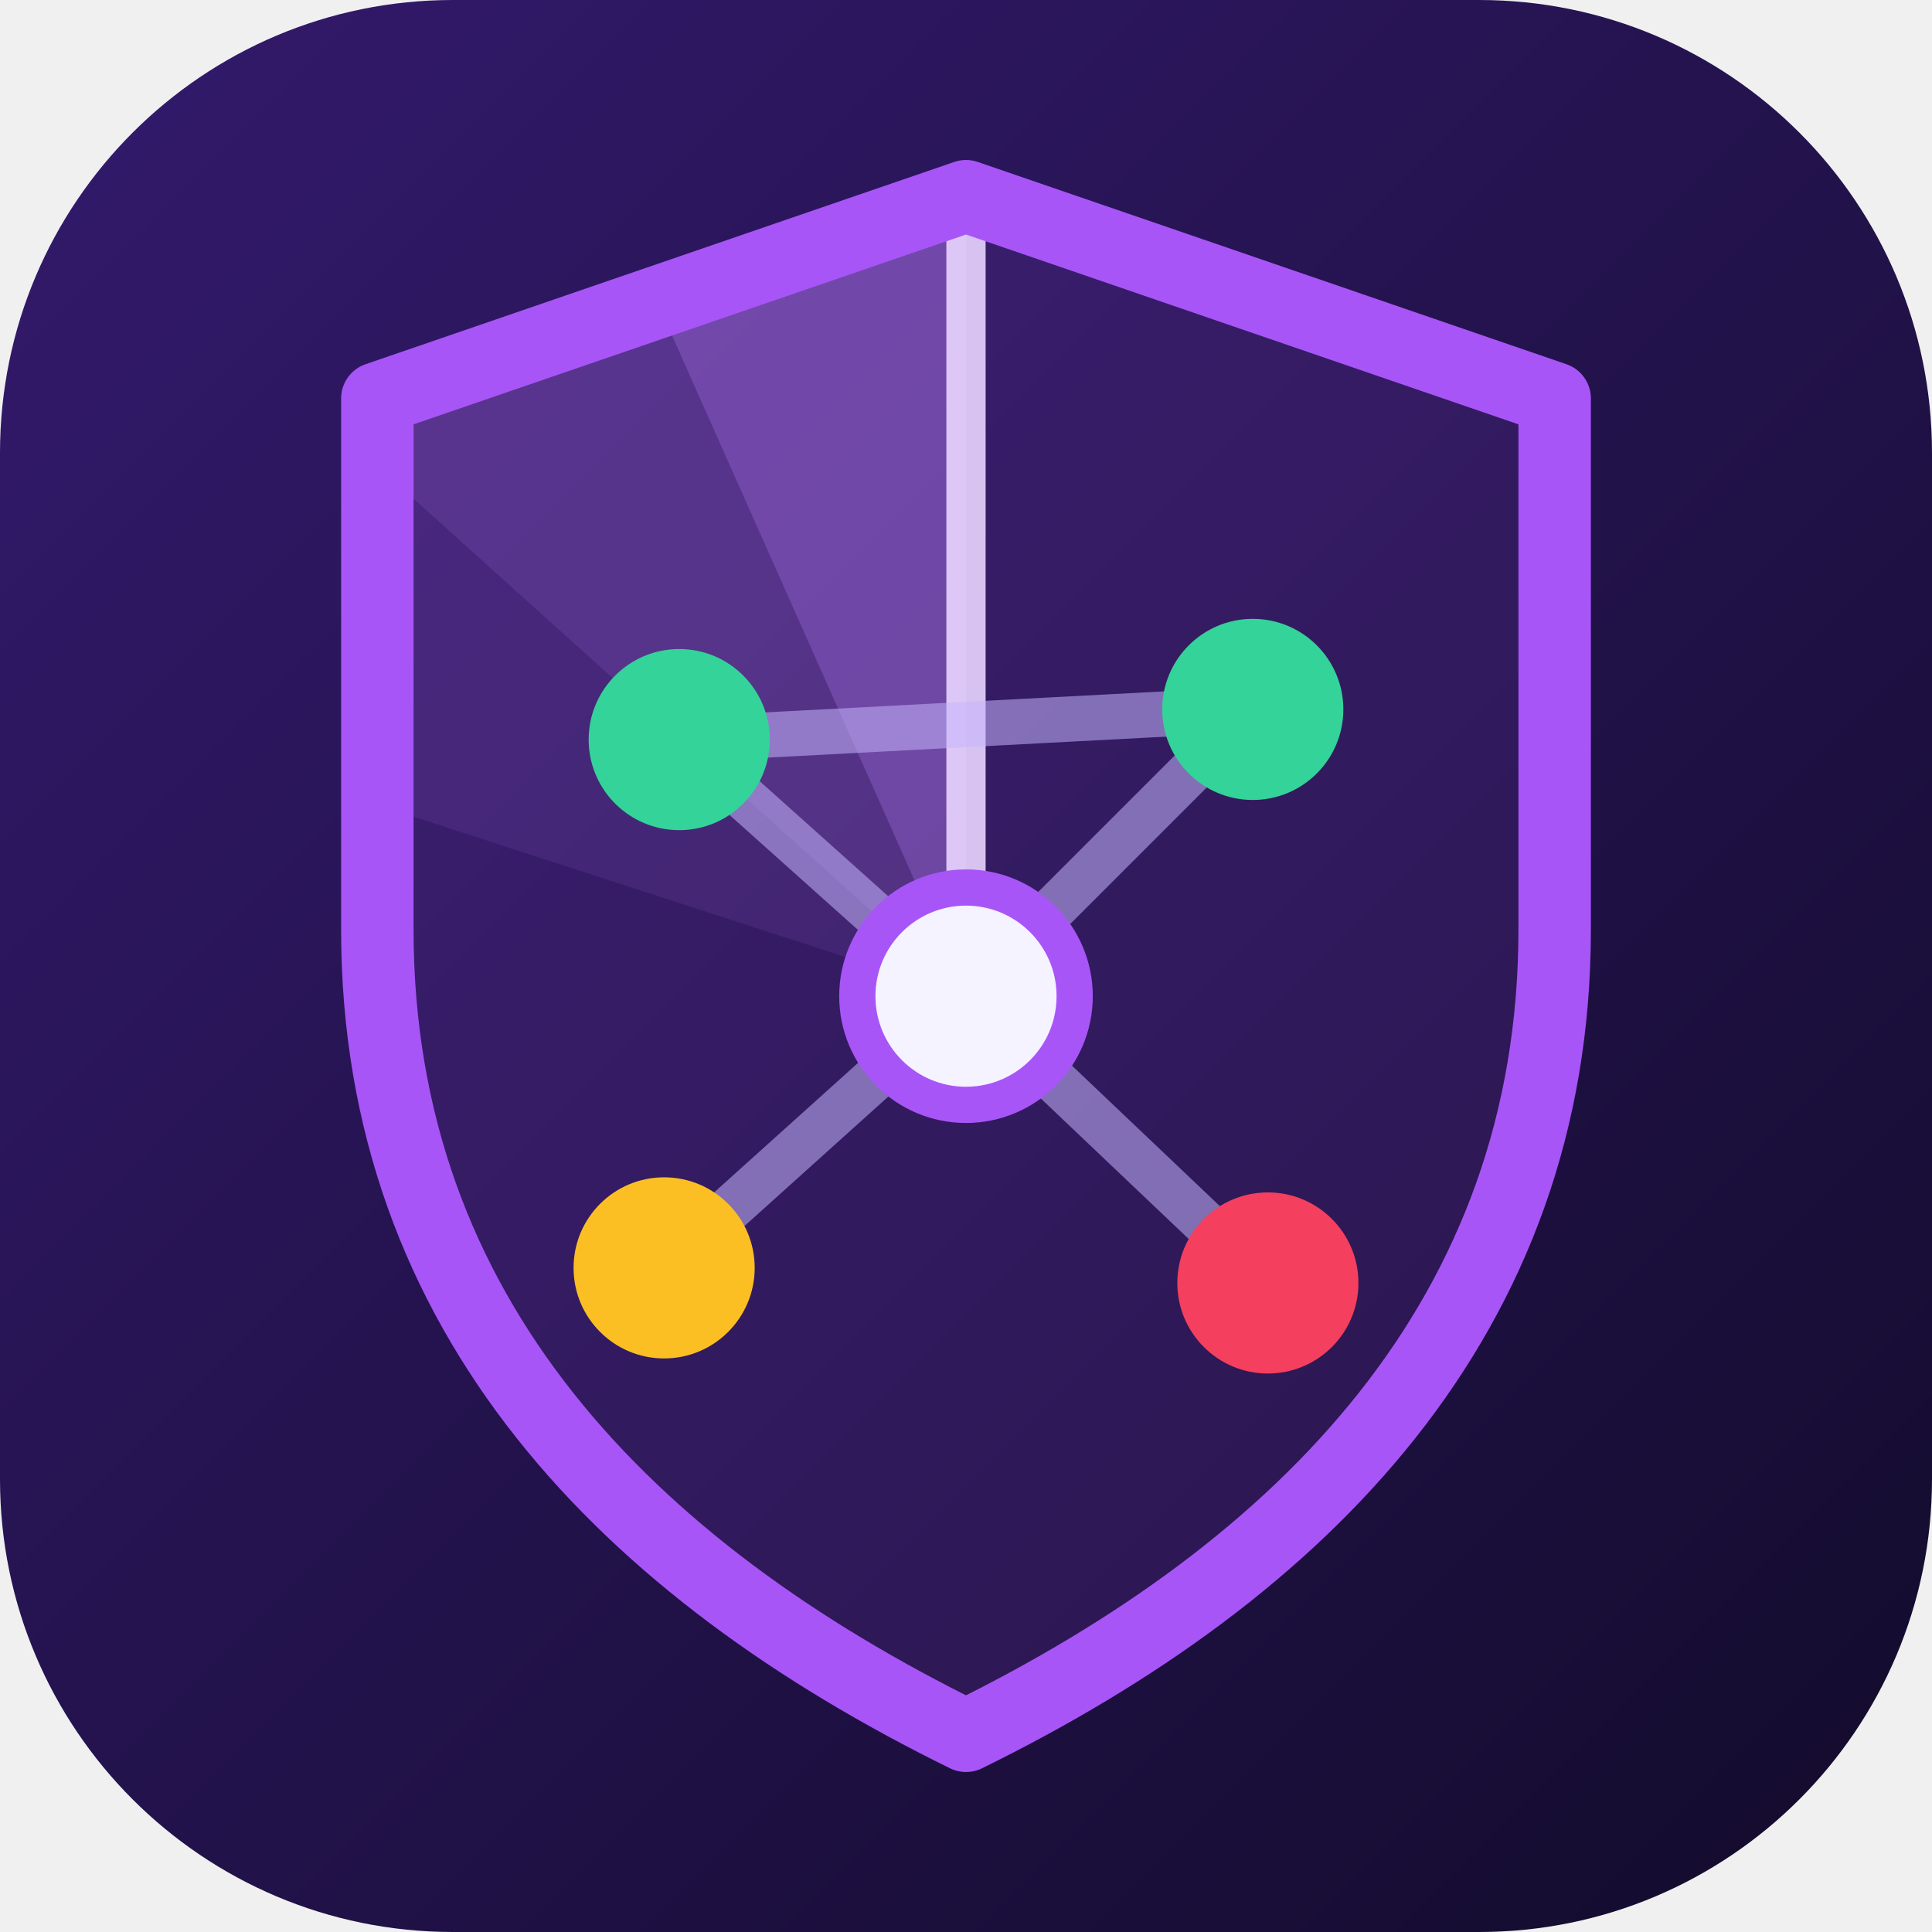
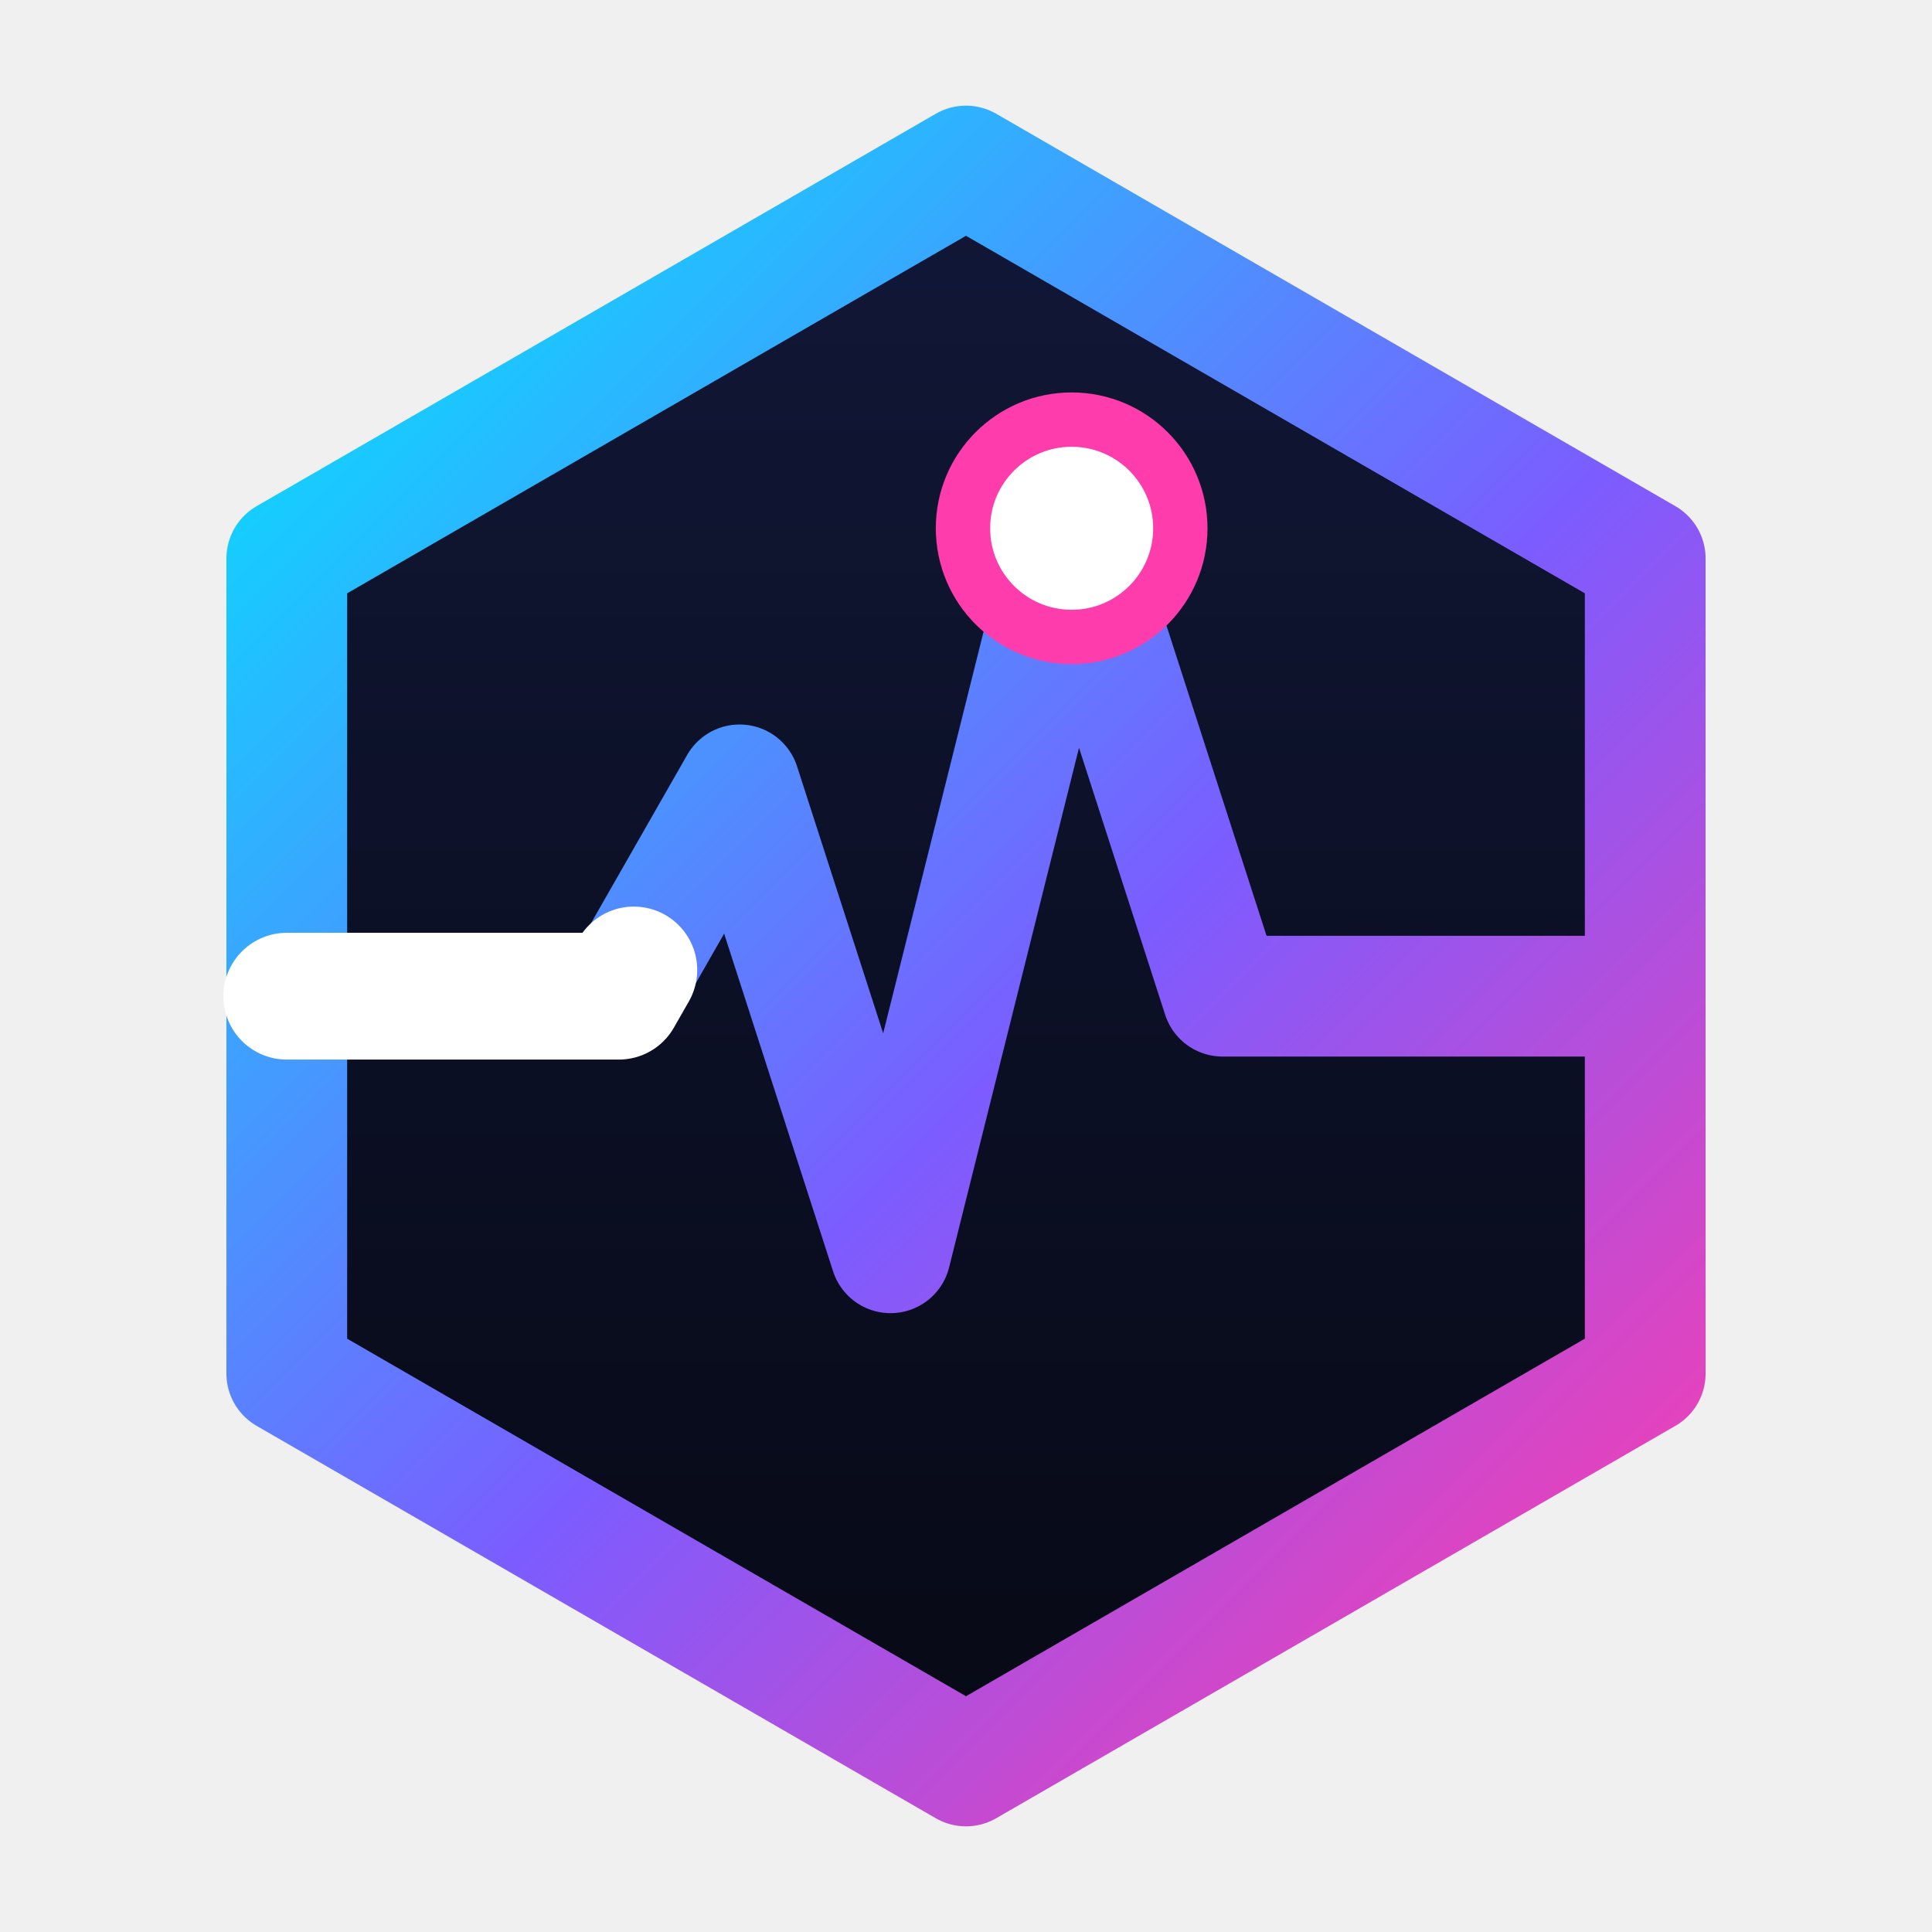
<svg xmlns="http://www.w3.org/2000/svg" viewBox="0 0 64 64">
  <style>
-     .sweep { transform-origin: 32px 33px; animation: sweep 4s linear infinite; }
-     @keyframes sweep { to { transform: rotate(360deg); } }
-     @media (prefers-reduced-motion: reduce) { .sweep { animation: none; } }
+     .spark { stroke-dasharray: 12 88; animation: spark 2.4s cubic-bezier(0.55, 0.1, 0.35, 0.95) infinite; }
+     @keyframes spark { from { stroke-dashoffset: 12; } to { stroke-dashoffset: -100; } }
+     @media (prefers-reduced-motion: reduce) { .spark { animation: none; opacity: 0; } }
  </style>
  <defs>
-     <linearGradient id="tile" x1="0" y1="0" x2="1" y2="1">
-       <stop offset="0" stop-color="#341a6e" />
-       <stop offset="1" stop-color="#120b2b" />
+     <linearGradient id="neon" gradientUnits="userSpaceOnUse" x1="8" y1="8" x2="56" y2="56">
+       <stop offset="0" stop-color="#00e5ff" />
+       <stop offset="0.55" stop-color="#7c5cff" />
+       <stop offset="1" stop-color="#ff3cac" />
    </linearGradient>
-     <clipPath id="shield">
-       <path d="M32 6.5 L51.5 13.2 V30.8 C51.5 43.6 43.2 52 32 57.5 C20.8 52 12.5 43.6 12.5 30.8 V13.2 Z" />
-     </clipPath>
+     <linearGradient id="fill" x1="0" y1="0" x2="0" y2="1">
+       <stop offset="0" stop-color="#111737" />
+       <stop offset="1" stop-color="#070915" />
+     </linearGradient>
  </defs>
-   <rect width="64" height="64" rx="15" fill="url(#tile)" />
-   <path d="M32 6.5 L51.5 13.2 V30.8 C51.5 43.6 43.2 52 32 57.5 C20.8 52 12.5 43.6 12.5 30.8 V13.2 Z" fill="#a855f7" fill-opacity="0.12" />
-   <g clip-path="url(#shield)">
-     <g class="sweep">
-       <path d="M32 33 L19.80 5.59 A30 30 0 0 1 32.00 3.00 Z" fill="#c084fc" fill-opacity="0.42" />
-       <path d="M32 33 L9.71 12.93 A30 30 0 0 1 19.80 5.59 Z" fill="#c084fc" fill-opacity="0.22" />
-       <path d="M32 33 L3.47 23.73 A30 30 0 0 1 9.71 12.93 Z" fill="#c084fc" fill-opacity="0.1" />
-       <line x1="32" y1="33" x2="32" y2="3" stroke="#e9d5ff" stroke-width="1.3" stroke-opacity="0.9" />
-     </g>
-   </g>
-   <g stroke="#c4b5fd" stroke-opacity="0.55" stroke-width="1.5" stroke-linecap="round">
-     <line x1="32" y1="33" x2="22.5" y2="24.5" />
-     <line x1="32" y1="33" x2="41.5" y2="23.5" />
-     <line x1="32" y1="33" x2="22" y2="42" />
-     <line x1="32" y1="33" x2="42" y2="42.5" />
-     <line x1="22.5" y1="24.5" x2="41.5" y2="23.5" />
-   </g>
-   <circle cx="22.5" cy="24.5" r="3" fill="#34d399" />
-   <circle cx="41.5" cy="23.5" r="3" fill="#34d399" />
-   <circle cx="22" cy="42" r="3" fill="#fbbf24" />
-   <circle cx="42" cy="42.5" r="3" fill="#f43f5e" />
-   <circle cx="32" cy="33" r="3.6" fill="#f5f3ff" stroke="#a855f7" stroke-width="1.2" />
-   <path d="M32 6.5 L51.5 13.2 V30.8 C51.5 43.6 43.2 52 32 57.5 C20.8 52 12.5 43.6 12.5 30.8 V13.2 Z" fill="none" stroke="#a855f7" stroke-width="2.4" stroke-linejoin="round" />
+   <path d="M32 5.5 L54.5 18.5 V45.5 L32 58.5 L9.5 45.5 V18.5 Z" fill="url(#fill)" stroke="url(#neon)" stroke-width="4" stroke-linejoin="round" />
+   <path d="M9.5 33 H20.5 L24.5 26 L29.5 41.5 L35.5 17.5 L40.5 33 H54.5" fill="none" stroke="url(#neon)" stroke-width="4" stroke-linecap="round" stroke-linejoin="round" />
+   <path class="spark" d="M9.5 33 H20.5 L24.5 26 L29.5 41.5 L35.5 17.5 L40.5 33 H54.5" pathLength="100" fill="none" stroke="#ffffff" stroke-width="4.2" stroke-linecap="round" stroke-linejoin="round" />
+   <circle cx="35.5" cy="17.5" r="3.6" fill="#ffffff" stroke="#ff3cac" stroke-width="1.8" />
</svg>
